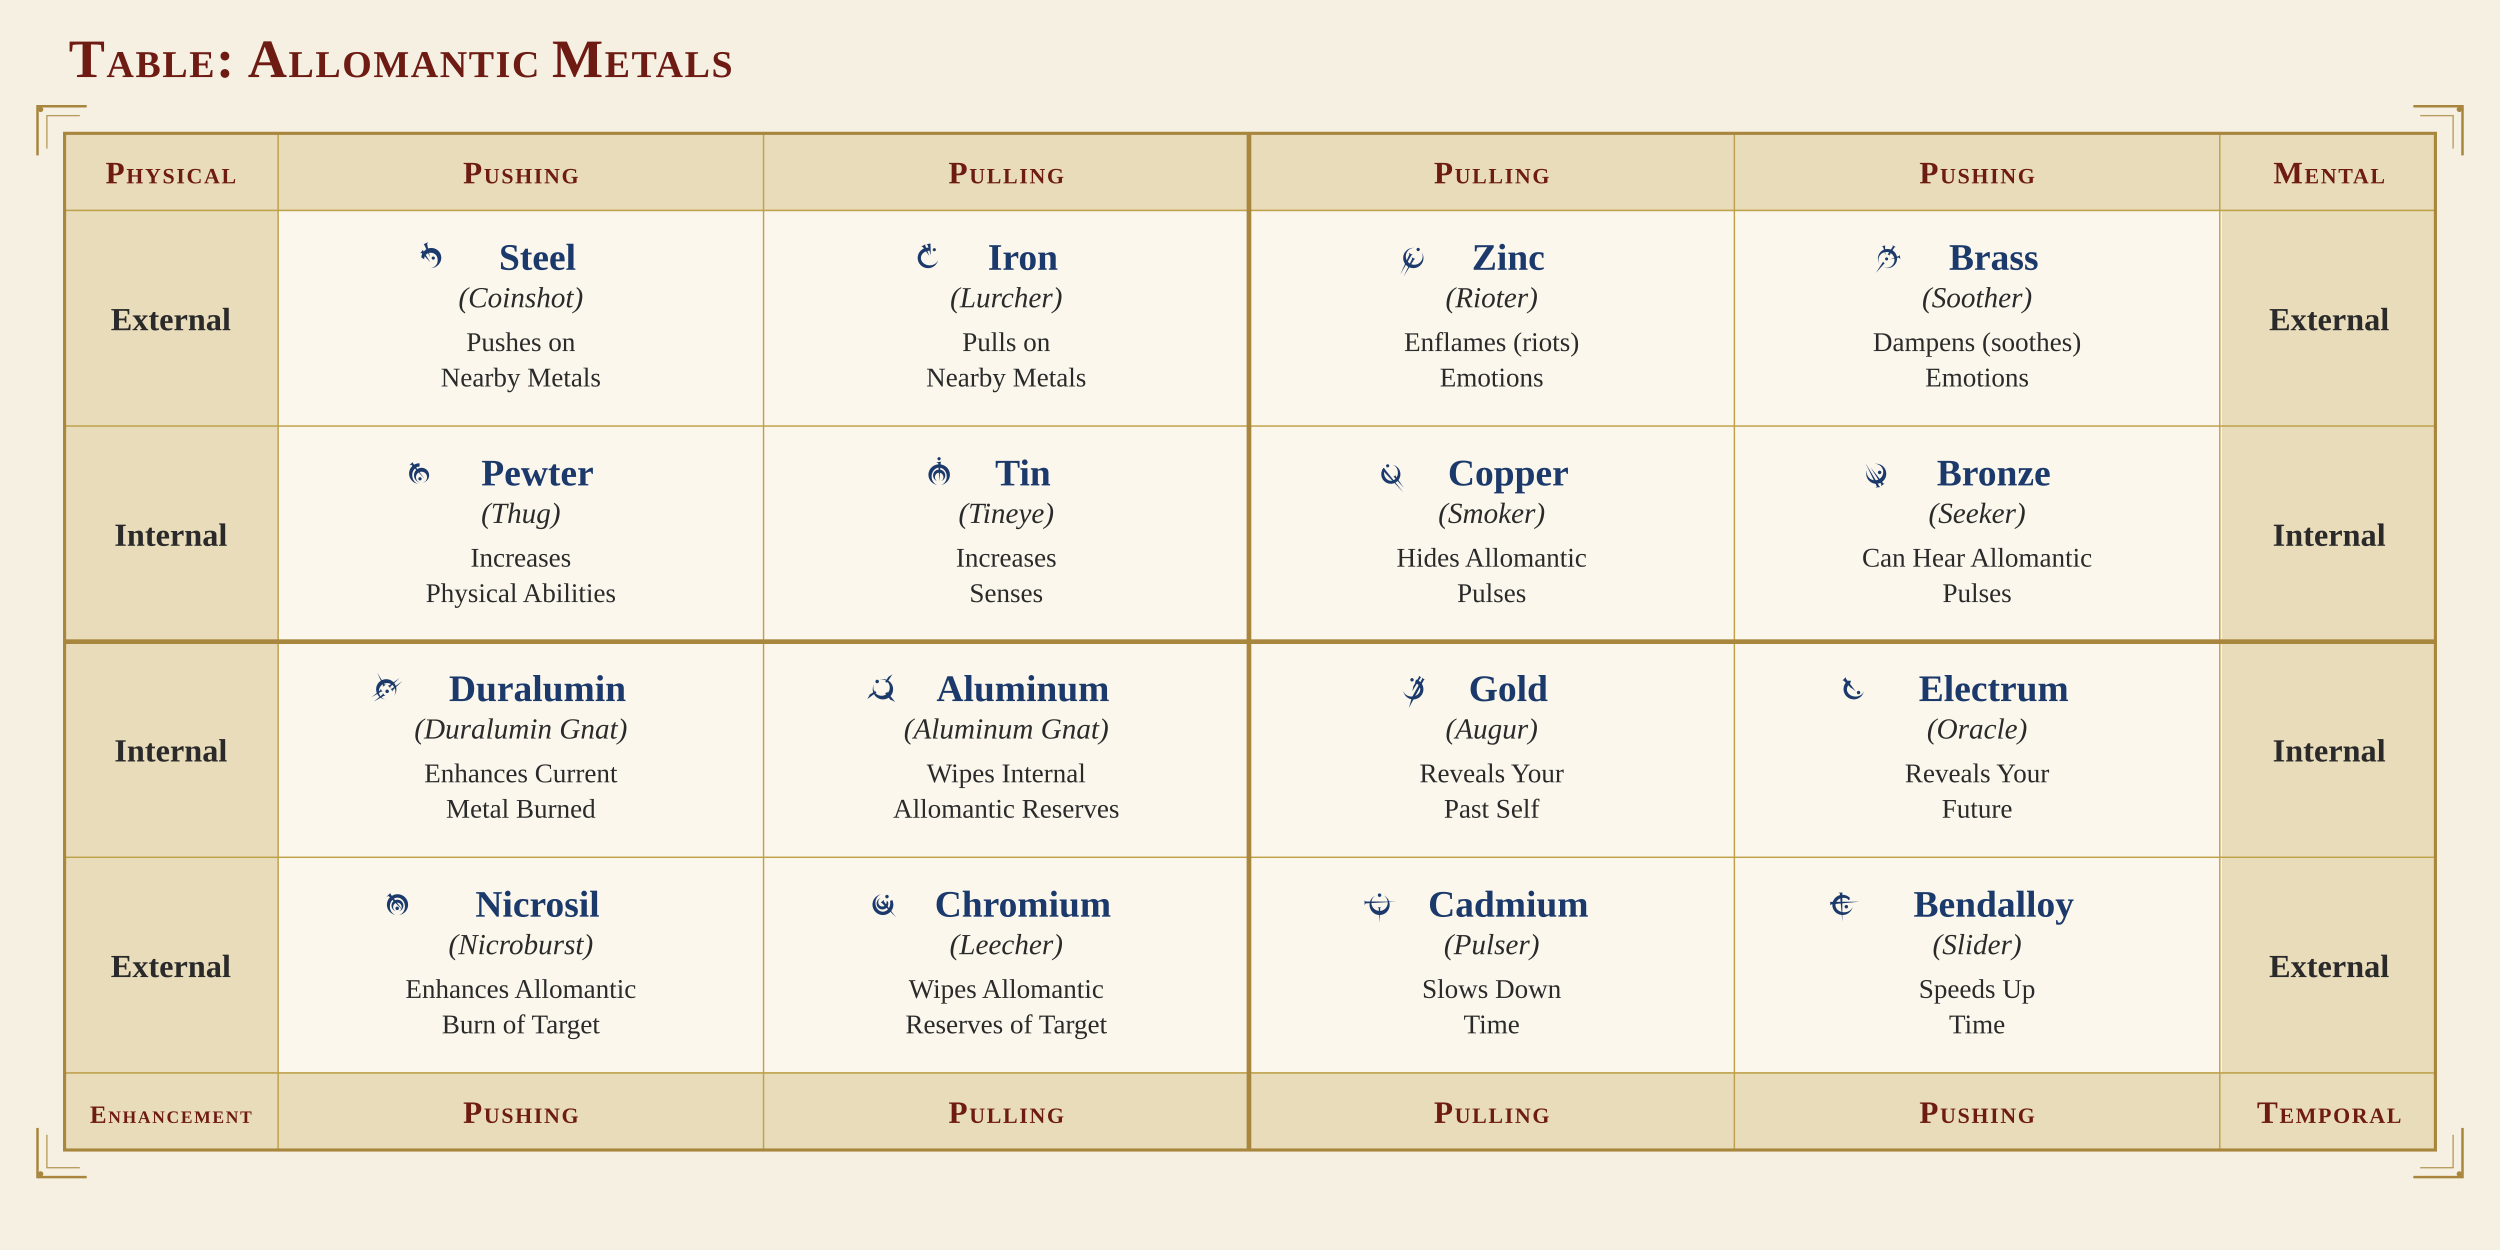
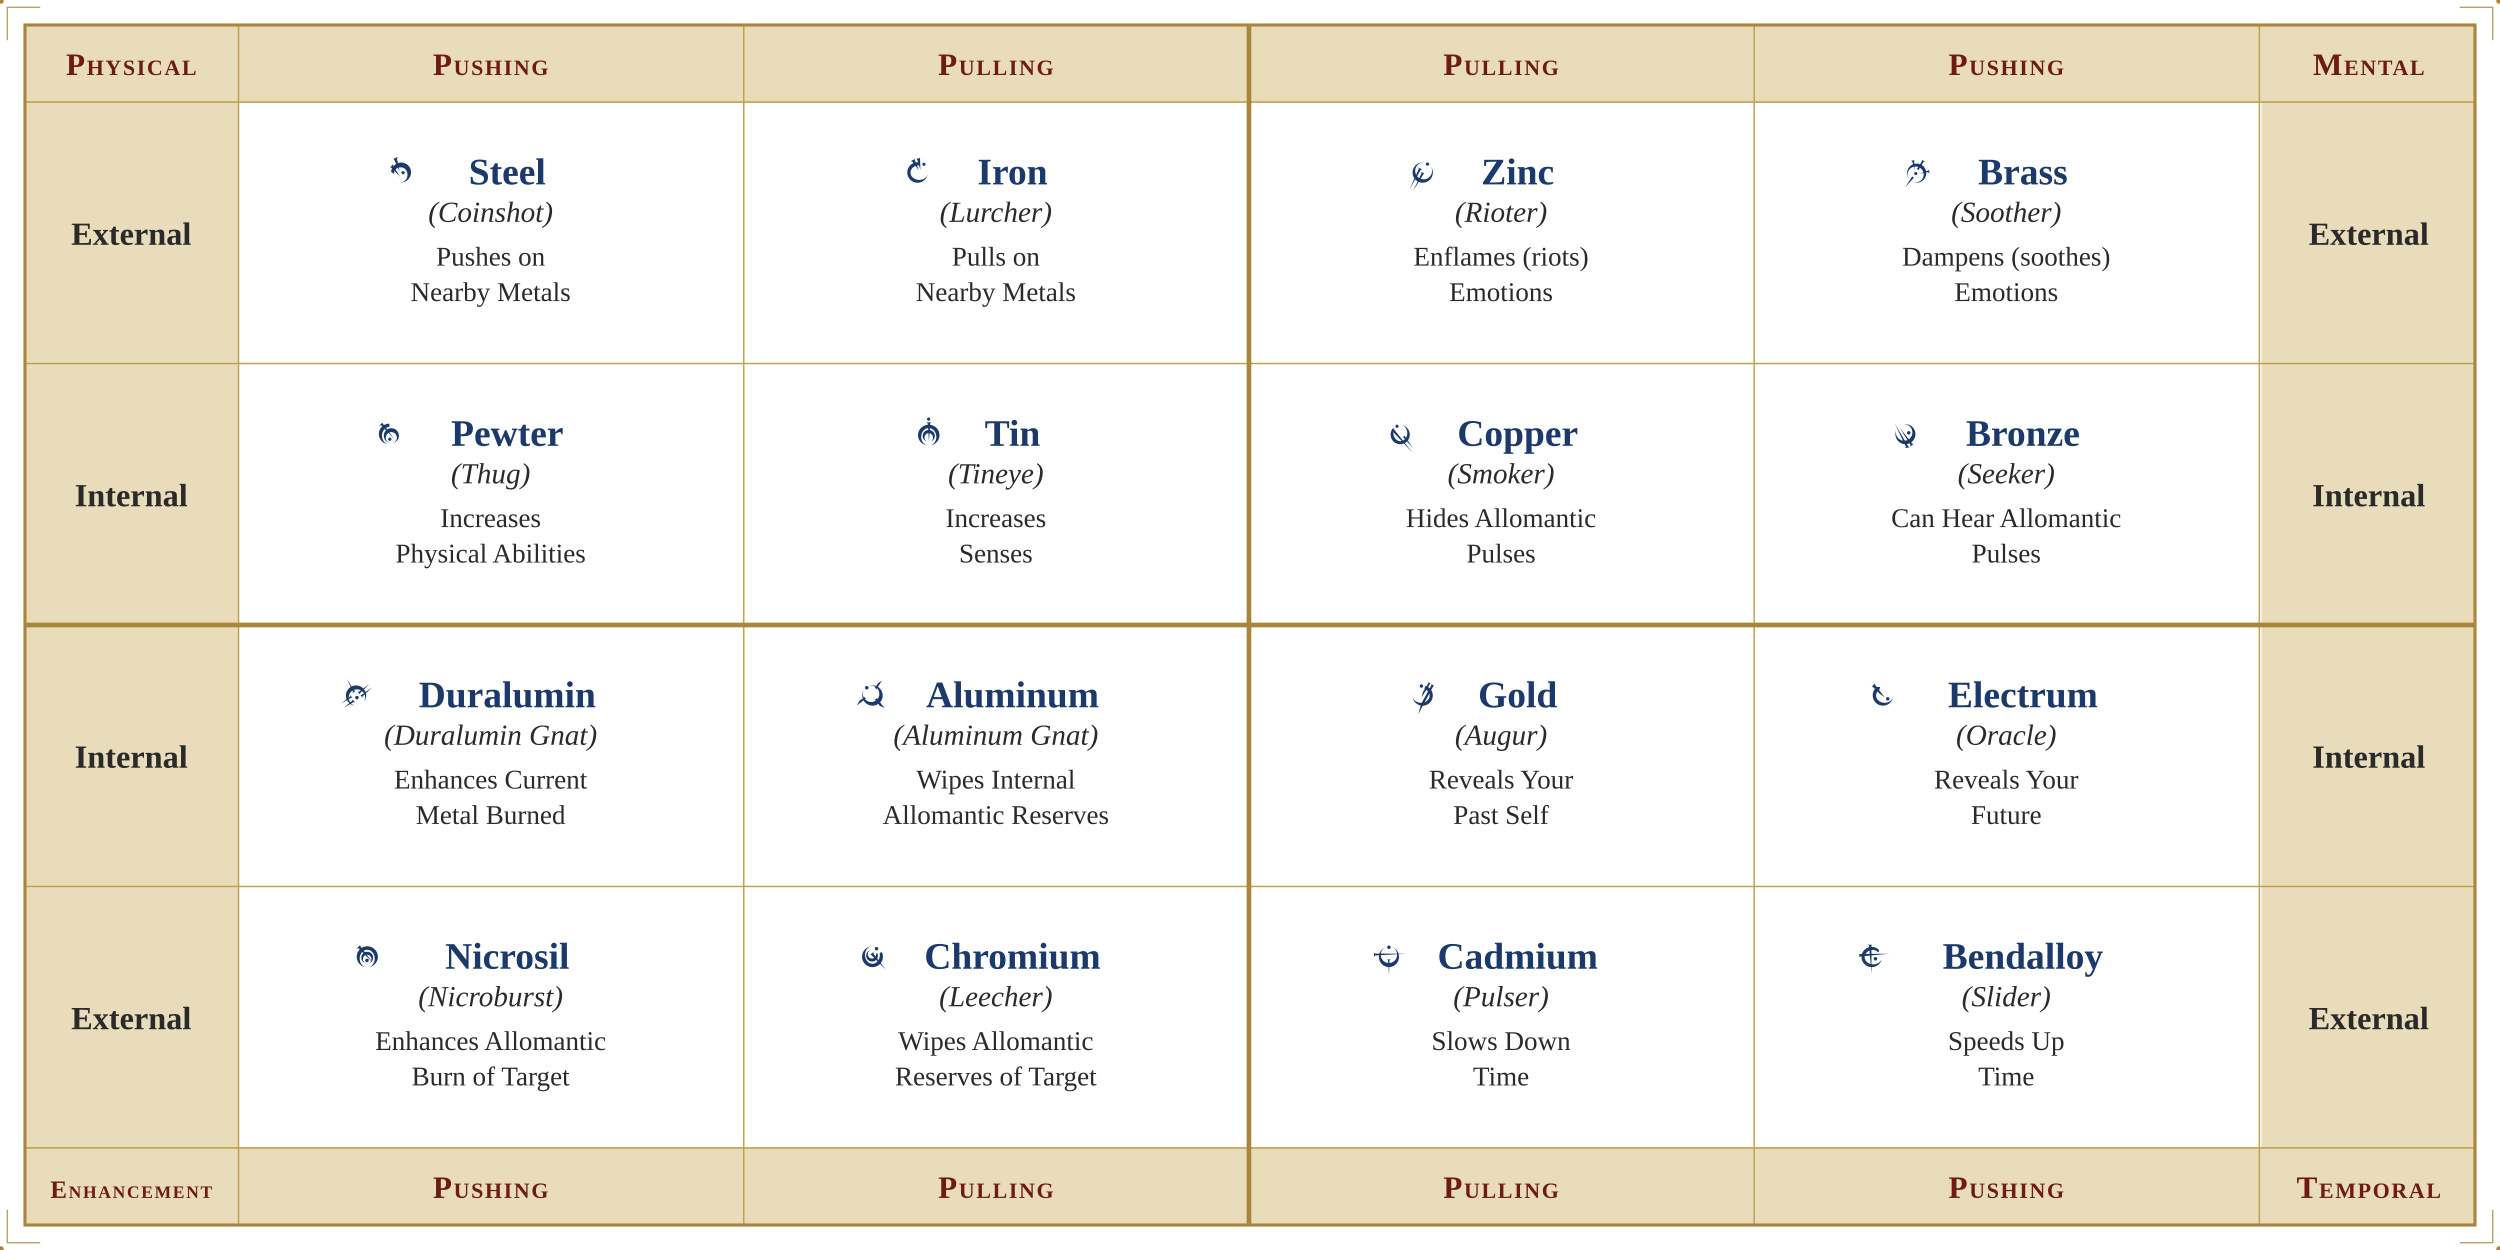
<svg xmlns="http://www.w3.org/2000/svg" width="2400" height="1200" viewBox="0 0 2400 1200" font-family="Georgia, 'Times New Roman', Garamond, serif">
-   <rect width="2400" height="1200" fill="#F6F0E2" />
-   <text x="66" y="74" font-size="52" fill="#6E1B14" font-weight="bold" font-variant="small-caps" letter-spacing="1.5">Table: Allomantic Metals</text>
-   <rect x="62" y="128" width="2276" height="976" fill="#FBF7ED" />
-   <rect x="62" y="128" width="205" height="976" fill="#E9DCBB" />
-   <rect x="2133" y="128" width="205" height="976" fill="#E9DCBB" />
-   <rect x="62" y="128" width="2276" height="74" fill="#E9DCBB" />
-   <line x1="62" y1="202" x2="2338" y2="202" stroke="#DCCBA0" stroke-width="1.4" />
-   <rect x="62" y="1030" width="2276" height="74" fill="#E9DCBB" />
-   <line x1="62" y1="1030" x2="2338" y2="1030" stroke="#DCCBA0" stroke-width="1.4" />
-   <text x="164" y="176" text-anchor="middle" font-size="30" fill="#6E1B14" font-weight="bold" font-variant="small-caps" letter-spacing="1.6">Physical</text>
-   <text x="500" y="176" text-anchor="middle" font-size="30" fill="#6E1B14" font-weight="bold" font-variant="small-caps" letter-spacing="1.6">Pushing</text>
-   <text x="966" y="176" text-anchor="middle" font-size="30" fill="#6E1B14" font-weight="bold" font-variant="small-caps" letter-spacing="1.6">Pulling</text>
-   <text x="1432" y="176" text-anchor="middle" font-size="30" fill="#6E1B14" font-weight="bold" font-variant="small-caps" letter-spacing="1.6">Pulling</text>
-   <text x="1898" y="176" text-anchor="middle" font-size="30" fill="#6E1B14" font-weight="bold" font-variant="small-caps" letter-spacing="1.6">Pushing</text>
-   <text x="2236" y="176" text-anchor="middle" font-size="30" fill="#6E1B14" font-weight="bold" font-variant="small-caps" letter-spacing="1.6">Mental</text>
-   <text x="164" y="1078" text-anchor="middle" font-size="24" fill="#6E1B14" font-weight="bold" font-variant="small-caps" letter-spacing="1.6">Enhancement</text>
-   <text x="500" y="1078" text-anchor="middle" font-size="30" fill="#6E1B14" font-weight="bold" font-variant="small-caps" letter-spacing="1.6">Pushing</text>
-   <text x="966" y="1078" text-anchor="middle" font-size="30" fill="#6E1B14" font-weight="bold" font-variant="small-caps" letter-spacing="1.6">Pulling</text>
-   <text x="1432" y="1078" text-anchor="middle" font-size="30" fill="#6E1B14" font-weight="bold" font-variant="small-caps" letter-spacing="1.6">Pulling</text>
-   <text x="1898" y="1078" text-anchor="middle" font-size="30" fill="#6E1B14" font-weight="bold" font-variant="small-caps" letter-spacing="1.6">Pushing</text>
-   <text x="2236" y="1078" text-anchor="middle" font-size="30" fill="#6E1B14" font-weight="bold" font-variant="small-caps" letter-spacing="1.6">Temporal</text>
-   <text x="164" y="317" text-anchor="middle" font-size="31" fill="#2A2A2A" font-weight="bold">External</text>
-   <text x="2236" y="317" text-anchor="middle" font-size="31" fill="#2A2A2A" font-weight="bold">External</text>
-   <text x="164" y="524" text-anchor="middle" font-size="31" fill="#2A2A2A" font-weight="bold">Internal</text>
-   <text x="2236" y="524" text-anchor="middle" font-size="31" fill="#2A2A2A" font-weight="bold">Internal</text>
-   <text x="164" y="731" text-anchor="middle" font-size="31" fill="#2A2A2A" font-weight="bold">Internal</text>
-   <text x="2236" y="731" text-anchor="middle" font-size="31" fill="#2A2A2A" font-weight="bold">Internal</text>
-   <text x="164" y="938" text-anchor="middle" font-size="31" fill="#2A2A2A" font-weight="bold">External</text>
-   <text x="2236" y="938" text-anchor="middle" font-size="31" fill="#2A2A2A" font-weight="bold">External</text>
-   <g transform="translate(394.0 228.0) scale(0.04)" fill="#1B3A6B">
+   <rect x="24" y="24" width="205" height="1152" fill="#E9DCBB" />
+   <rect x="2171" y="24" width="205" height="1152" fill="#E9DCBB" />
+   <rect x="24" y="24" width="2352" height="74" fill="#E9DCBB" />
+   <line x1="24" y1="98" x2="2376" y2="98" stroke="#DCCBA0" stroke-width="1.4" />
+   <rect x="24" y="1102" width="2352" height="74" fill="#E9DCBB" />
+   <line x1="24" y1="1102" x2="2376" y2="1102" stroke="#DCCBA0" stroke-width="1.4" />
+   <text x="126" y="72" text-anchor="middle" font-size="30" fill="#6E1B14" font-weight="bold" font-variant="small-caps" letter-spacing="1.6">Physical</text>
+   <text x="471" y="72" text-anchor="middle" font-size="30" fill="#6E1B14" font-weight="bold" font-variant="small-caps" letter-spacing="1.6">Pushing</text>
+   <text x="956" y="72" text-anchor="middle" font-size="30" fill="#6E1B14" font-weight="bold" font-variant="small-caps" letter-spacing="1.6">Pulling</text>
+   <text x="1441" y="72" text-anchor="middle" font-size="30" fill="#6E1B14" font-weight="bold" font-variant="small-caps" letter-spacing="1.6">Pulling</text>
+   <text x="1926" y="72" text-anchor="middle" font-size="30" fill="#6E1B14" font-weight="bold" font-variant="small-caps" letter-spacing="1.6">Pushing</text>
+   <text x="2274" y="72" text-anchor="middle" font-size="30" fill="#6E1B14" font-weight="bold" font-variant="small-caps" letter-spacing="1.6">Mental</text>
+   <text x="126" y="1150" text-anchor="middle" font-size="24" fill="#6E1B14" font-weight="bold" font-variant="small-caps" letter-spacing="1.6">Enhancement</text>
+   <text x="471" y="1150" text-anchor="middle" font-size="30" fill="#6E1B14" font-weight="bold" font-variant="small-caps" letter-spacing="1.6">Pushing</text>
+   <text x="956" y="1150" text-anchor="middle" font-size="30" fill="#6E1B14" font-weight="bold" font-variant="small-caps" letter-spacing="1.6">Pulling</text>
+   <text x="1441" y="1150" text-anchor="middle" font-size="30" fill="#6E1B14" font-weight="bold" font-variant="small-caps" letter-spacing="1.6">Pulling</text>
+   <text x="1926" y="1150" text-anchor="middle" font-size="30" fill="#6E1B14" font-weight="bold" font-variant="small-caps" letter-spacing="1.6">Pushing</text>
+   <text x="2274" y="1150" text-anchor="middle" font-size="30" fill="#6E1B14" font-weight="bold" font-variant="small-caps" letter-spacing="1.6">Temporal</text>
+   <text x="126" y="235" text-anchor="middle" font-size="31" fill="#2A2A2A" font-weight="bold">External</text>
+   <text x="2274" y="235" text-anchor="middle" font-size="31" fill="#2A2A2A" font-weight="bold">External</text>
+   <text x="126" y="486" text-anchor="middle" font-size="31" fill="#2A2A2A" font-weight="bold">Internal</text>
+   <text x="2274" y="486" text-anchor="middle" font-size="31" fill="#2A2A2A" font-weight="bold">Internal</text>
+   <text x="126" y="737" text-anchor="middle" font-size="31" fill="#2A2A2A" font-weight="bold">Internal</text>
+   <text x="2274" y="737" text-anchor="middle" font-size="31" fill="#2A2A2A" font-weight="bold">Internal</text>
+   <text x="126" y="988" text-anchor="middle" font-size="31" fill="#2A2A2A" font-weight="bold">External</text>
+   <text x="2274" y="988" text-anchor="middle" font-size="31" fill="#2A2A2A" font-weight="bold">External</text>
+   <g transform="translate(365.0 146.0) scale(0.04)" fill="#1B3A6B">
    <path d="M302.44,292.45l-72,89.76L255,371.95a13.7,13.7,0,0,1,15.23,3.2L477.87,593.83,313.94,328.47a75.13,75.13,0,0,1-10.43-28.7Z" />
    <path d="M588.1,493.79c0,21.21-17.69,38.41-39.54,38.42S509,515,509,493.83v0c0-21.21,17.71-38.4,39.57-38.4s39.57,17.19,39.57,38.4h0Z" />
    <path d="M491.63,251C372,255.25,272.3,355.75,258.88,474l72.32,50.88c-9.35-59,45-163.05,162.26-159,89.4,3,151.75,65.67,159.86,154.76,13.33,146.46-98.23,208.51-173.78,215C649.31,735.58,738.44,598.2,741,494,744.56,352.81,630,246,491.63,251Z" />
    <path d="M467.53,471.37,402.65,162.58c-1.8-8.38-.65-10.42,3.25-18.05l17-33.2-105.8,51.41,8.46,8.35A79.23,79.23,0,0,1,342,194.75Z" />
  </g>
-   <text x="516" y="259" text-anchor="middle" font-size="36" fill="#1B3A6B" font-weight="bold">Steel</text>
-   <text x="500" y="295" text-anchor="middle" font-size="28" fill="#2A2A2A" font-style="italic">(Coinshot)</text>
-   <text x="500" y="337" text-anchor="middle" font-size="26" fill="#2A2A2A">Pushes on</text>
-   <text x="500" y="371" text-anchor="middle" font-size="26" fill="#2A2A2A">Nearby Metals</text>
-   <g transform="translate(870.8 228.0) scale(0.04)" fill="#1B3A6B">
+   <text x="487" y="177" text-anchor="middle" font-size="36" fill="#1B3A6B" font-weight="bold">Steel</text>
+   <text x="471" y="213" text-anchor="middle" font-size="28" fill="#2A2A2A" font-style="italic">(Coinshot)</text>
+   <text x="471" y="255" text-anchor="middle" font-size="26" fill="#2A2A2A">Pushes on</text>
+   <text x="471" y="289" text-anchor="middle" font-size="26" fill="#2A2A2A">Nearby Metals</text>
+   <g transform="translate(860.8 146.0) scale(0.04)" fill="#1B3A6B">
    <path d="M560.76,141.91l-98.17,22.34,25,12.51a13.81,13.81,0,0,1,7,8.28l75.23,243.78Z" />
    <path d="M692.29,292.64a38.63,38.63,0,1,1-38.63-38.21A38.42,38.42,0,0,1,692.29,292.64Z" />
    <path d="M533.8,442.86l-97-245.9a26,26,0,0,1-1.73-11.51l1.59-20.72L334.84,220.14l33.54,1.5a6.46,6.46,0,0,1,4.92,2.63Z" />
    <path d="M536.22,668.13c-115.67-3.05-207.37-83.86-204.82-180.5,2.49-94.52,94.24-169.12,206.49-169.49V246a250.54,250.54,0,0,0-36.22-2.65C364.9,243.33,254,353.75,254,490S364.9,736.58,501.66,736.58c123,0,225-89.34,244.31-206.41C726,611.25,639,670.84,536.22,668.13Z" />
  </g>
-   <text x="982" y="259" text-anchor="middle" font-size="36" fill="#1B3A6B" font-weight="bold">Iron</text>
-   <text x="966" y="295" text-anchor="middle" font-size="28" fill="#2A2A2A" font-style="italic">(Lurcher)</text>
-   <text x="966" y="337" text-anchor="middle" font-size="26" fill="#2A2A2A">Pulls on</text>
-   <text x="966" y="371" text-anchor="middle" font-size="26" fill="#2A2A2A">Nearby Metals</text>
-   <g transform="translate(1336.8 228.0) scale(0.04)" fill="#1B3A6B">
+   <text x="972" y="177" text-anchor="middle" font-size="36" fill="#1B3A6B" font-weight="bold">Iron</text>
+   <text x="956" y="213" text-anchor="middle" font-size="28" fill="#2A2A2A" font-style="italic">(Lurcher)</text>
+   <text x="956" y="255" text-anchor="middle" font-size="26" fill="#2A2A2A">Pulls on</text>
+   <text x="956" y="289" text-anchor="middle" font-size="26" fill="#2A2A2A">Nearby Metals</text>
+   <g transform="translate(1345.8 146.0) scale(0.04)" fill="#1B3A6B">
    <path d="M692.45,341.84a201.85,201.85,0,0,1,32.36,109.86c0,112-90.83,202.87-202.88,202.87S319.06,563.75,319.06,451.71s90.83-202.88,202.87-202.88c.62,0,1.23,0,1.85,0-7.83-.76-15.76-1.17-23.79-1.17-134.72,0-243.94,109.21-243.94,243.94S365.28,735.58,500,735.58,743.94,626.37,743.94,491.64A242.81,242.81,0,0,0,692.45,341.84Z" />
    <circle cx="615.69" cy="287.83" r="40.12" />
    <path d="M266.56,936.21,513.69,536.15a61.78,61.78,0,0,1,18-18.75l10.11-9.07c-28.88-5.62-50.59-15.83-84.75-33.42L469,498.14a18.92,18.92,0,0,1,.21,16.83Z" />
    <path d="M184.81,889.33l261.9-451.54A40.59,40.59,0,0,1,456.93,426c9-6.95,20.8-13.78,28.26-16.69-21.37-.75-82.21-33.27-93-40.87l9.8,24.27a28.41,28.41,0,0,1-.64,22.06Z" />
  </g>
-   <text x="1448" y="259" text-anchor="middle" font-size="36" fill="#1B3A6B" font-weight="bold">Zinc</text>
-   <text x="1432" y="295" text-anchor="middle" font-size="28" fill="#2A2A2A" font-style="italic">(Rioter)</text>
-   <text x="1432" y="337" text-anchor="middle" font-size="26" fill="#2A2A2A">Enflames (riots)</text>
-   <text x="1432" y="371" text-anchor="middle" font-size="26" fill="#2A2A2A">Emotions</text>
-   <g transform="translate(1792.0 228.0) scale(0.04)" fill="#1B3A6B">
+   <text x="1457" y="177" text-anchor="middle" font-size="36" fill="#1B3A6B" font-weight="bold">Zinc</text>
+   <text x="1441" y="213" text-anchor="middle" font-size="28" fill="#2A2A2A" font-style="italic">(Rioter)</text>
+   <text x="1441" y="255" text-anchor="middle" font-size="26" fill="#2A2A2A">Enflames (riots)</text>
+   <text x="1441" y="289" text-anchor="middle" font-size="26" fill="#2A2A2A">Emotions</text>
+   <g transform="translate(1820.0 146.0) scale(0.04)" fill="#1B3A6B">
    <path d="M500,274.89c-127.22,0-230.34,103.13-230.34,230.34a229.29,229.29,0,0,0,47,139.39A188.08,188.08,0,0,1,283.16,537.3c0-105.16,86.17-190.41,192.47-190.41S668.09,432.14,668.09,537.3,581.92,727.71,475.63,727.71a193.41,193.41,0,0,1-81.33-17.83A229.26,229.26,0,0,0,500,735.58c127.22,0,230.34-103.13,230.34-230.34S627.22,274.89,500,274.89Z" />
    <circle cx="478.78" cy="514.33" r="37.5" />
    <path d="M663.53,239.72,544.63,430.8C533,416.85,516.88,412.61,505,410.27l121.09-191c1.47-3.16,1.31-4.31.48-7.34l-4-14.64,4.89-8.38c27.64,17.22,55.06,33.38,73.36,40.13l-26.26,4.44C667.48,234.69,667.48,234.69,663.53,239.72Z" />
    <path d="M367.79,208.15l20.93,18.18c4.58,4.7,11,13.65,12.62,20L450,429.21l-8.39-216.33A36.17,36.17,0,0,1,444,199l2.7-7.17Z" />
    <path d="M568.34,521.46l214.19-83a13.12,13.12,0,0,0,6.76-6.78l9.49-16.57c-1.69,15.66,1,58.19,9,102.38l-32.8-33a8,8,0,0,0-7.28-2.3Z" />
    <path d="M220.91,848.83,393,583.33c11.65,12.05,24.41,22.89,39.37,31.31Z" />
  </g>
-   <text x="1914" y="259" text-anchor="middle" font-size="36" fill="#1B3A6B" font-weight="bold">Brass</text>
-   <text x="1898" y="295" text-anchor="middle" font-size="28" fill="#2A2A2A" font-style="italic">(Soother)</text>
-   <text x="1898" y="337" text-anchor="middle" font-size="26" fill="#2A2A2A">Dampens (soothes)</text>
-   <text x="1898" y="371" text-anchor="middle" font-size="26" fill="#2A2A2A">Emotions</text>
-   <g transform="translate(383.2 435.0) scale(0.04)" fill="#1B3A6B">
+   <text x="1942" y="177" text-anchor="middle" font-size="36" fill="#1B3A6B" font-weight="bold">Brass</text>
+   <text x="1926" y="213" text-anchor="middle" font-size="28" fill="#2A2A2A" font-style="italic">(Soother)</text>
+   <text x="1926" y="255" text-anchor="middle" font-size="26" fill="#2A2A2A">Dampens (soothes)</text>
+   <text x="1926" y="289" text-anchor="middle" font-size="26" fill="#2A2A2A">Emotions</text>
+   <g transform="translate(354.2 397.0) scale(0.04)" fill="#1B3A6B">
    <path d="M472.7,736.27C383.81,730.44,313.2,640,313.2,529.33c0-114.46,81.5-207.25,174.63-207.25.63,0,1.25,0,1.88.06V242.7c-1.6,0-3.18-.12-4.78-.12-133.5,0-247.72,110.59-247.72,247,0,134.28,104.89,243.46,235.5,246.84Z" />
    <path d="M537.07,351.58c-100.45,0-181.87,80.59-181.87,180,0,92,69.79,167.87,159.84,178.64a133.07,133.07,0,1,1,38.74.57c92.61-8.35,165.17-85.38,165.17-179.21C718.95,432.17,637.52,351.58,537.07,351.58Z" />
    <circle cx="500" cy="616.28" r="39.8" />
    <path d="M609.64,614.62l-278.13-372a15,15,0,0,1-2.95-8.28l-1.86-20.19L241.2,293.54l37.68-11.46c10.3-2.15,12-4.22,19.18,3.43Z" />
  </g>
-   <text x="516" y="466" text-anchor="middle" font-size="36" fill="#1B3A6B" font-weight="bold">Pewter</text>
-   <text x="500" y="502" text-anchor="middle" font-size="28" fill="#2A2A2A" font-style="italic">(Thug)</text>
-   <text x="500" y="544" text-anchor="middle" font-size="26" fill="#2A2A2A">Increases</text>
-   <text x="500" y="578" text-anchor="middle" font-size="26" fill="#2A2A2A">Physical Abilities</text>
-   <g transform="translate(881.6 435.0) scale(0.04)" fill="#1B3A6B">
+   <text x="487" y="428" text-anchor="middle" font-size="36" fill="#1B3A6B" font-weight="bold">Pewter</text>
+   <text x="471" y="464" text-anchor="middle" font-size="28" fill="#2A2A2A" font-style="italic">(Thug)</text>
+   <text x="471" y="506" text-anchor="middle" font-size="26" fill="#2A2A2A">Increases</text>
+   <text x="471" y="540" text-anchor="middle" font-size="26" fill="#2A2A2A">Physical Abilities</text>
+   <g transform="translate(871.6 397.0) scale(0.04)" fill="#1B3A6B">
    <path d="M504.54,678.53l32-443.3a44.14,44.14,0,0,1,3.73-14.84l7.4-16.55c-30.68,9.42-73,10.74-118.74,9.75l35.51,18c7.42,3.7,12.31,3.7,12.84,12Z" />
    <path d="M536.74,134.56a39.39,39.39,0,1,1-39.39-39.39A39.39,39.39,0,0,1,536.74,134.56Z" />
    <path d="M500,268.33c-142.7,0-258.37,112-258.37,250.13,0,125.16,95,228.85,218.95,247.23-81.08-21.08-141.7-105.1-141.7-205.6,0-116.39,81.26-210.75,181.5-210.75s181.5,94.36,181.5,210.75c0,99.94-59.93,183.58-140.33,205.24C664.48,746.08,758.38,642.9,758.38,518.46,758.38,380.32,642.7,268.33,500,268.33Z" />
    <path d="M500,393.58c-81,0-146.62,64.14-146.62,143.25,0,63.35,42.11,117.06,100.46,136C420.94,655,398.38,619,398.38,577.33c0-59.23,45.5-107.25,101.62-107.25s101.63,48,101.63,107.25c0,41.67-22.56,77.71-55.46,95.46,58.35-18.9,100.46-72.61,100.46-136C646.63,457.72,581,393.58,500,393.58Z" />
  </g>
-   <text x="982" y="466" text-anchor="middle" font-size="36" fill="#1B3A6B" font-weight="bold">Tin</text>
-   <text x="966" y="502" text-anchor="middle" font-size="28" fill="#2A2A2A" font-style="italic">(Tineye)</text>
-   <text x="966" y="544" text-anchor="middle" font-size="26" fill="#2A2A2A">Increases</text>
-   <text x="966" y="578" text-anchor="middle" font-size="26" fill="#2A2A2A">Senses</text>
-   <g transform="translate(1315.2 435.0) scale(0.04)" fill="#1B3A6B">
+   <text x="972" y="428" text-anchor="middle" font-size="36" fill="#1B3A6B" font-weight="bold">Tin</text>
+   <text x="956" y="464" text-anchor="middle" font-size="28" fill="#2A2A2A" font-style="italic">(Tineye)</text>
+   <text x="956" y="506" text-anchor="middle" font-size="26" fill="#2A2A2A">Increases</text>
+   <text x="956" y="540" text-anchor="middle" font-size="26" fill="#2A2A2A">Senses</text>
+   <g transform="translate(1324.2 397.0) scale(0.04)" fill="#1B3A6B">
    <path d="M537,279.37c75.81,18.27,132.8,96.48,132.8,190.21,0,107.28-74.66,194.25-166.75,194.25s-166.75-87-166.75-194.25a220,220,0,0,1,17.1-85.7l-28.62-26.49a229.13,229.13,0,0,0-54.9,149.08c0,127.08,103,230.11,230.11,230.11s230.11-103,230.11-230.11C730.11,392,646.49,297.08,537,279.37Z" />
    <polygon points="797.56 939.08 328.56 352.08 293.55 404.83 797.56 939.08" />
    <path d="M809.56,831.83l-195-283.7a9.05,9.05,0,0,1-.72-9l7.33-15.46-66.37,52.48,13.94-3.56a10,10,0,0,1,9.92,3Z" />
    <circle cx="423.81" cy="304.83" r="38.75" />
  </g>
-   <text x="1448" y="466" text-anchor="middle" font-size="36" fill="#1B3A6B" font-weight="bold">Copper</text>
-   <text x="1432" y="502" text-anchor="middle" font-size="28" fill="#2A2A2A" font-style="italic">(Smoker)</text>
-   <text x="1432" y="544" text-anchor="middle" font-size="26" fill="#2A2A2A">Hides Allomantic</text>
-   <text x="1432" y="578" text-anchor="middle" font-size="26" fill="#2A2A2A">Pulses</text>
-   <g transform="translate(1781.2 435.0) scale(0.04)" fill="#1B3A6B">
+   <text x="1457" y="428" text-anchor="middle" font-size="36" fill="#1B3A6B" font-weight="bold">Copper</text>
+   <text x="1441" y="464" text-anchor="middle" font-size="28" fill="#2A2A2A" font-style="italic">(Smoker)</text>
+   <text x="1441" y="506" text-anchor="middle" font-size="26" fill="#2A2A2A">Hides Allomantic</text>
+   <text x="1441" y="540" text-anchor="middle" font-size="26" fill="#2A2A2A">Pulses</text>
+   <g transform="translate(1809.2 397.0) scale(0.04)" fill="#1B3A6B">
    <path d="M500,254.33a242.64,242.64,0,0,0-36.7,2.78c2-.06,4.08-.16,6.14-.16,109.25,0,197.81,88.56,197.81,197.81S578.69,652.58,469.44,652.58,271.63,564,271.63,454.77a197.74,197.74,0,0,1,8.72-58.21,239.78,239.78,0,0,0-21.09,98.52C259.25,628,367,735.83,500,735.83S740.75,628,740.75,495.08,633,254.33,500,254.33Z" />
    <circle cx="581" cy="462.83" r="42" />
    <path d="M480.41,828.53a669,669,0,0,1,118.84-11.2L581,802.83a69.45,69.45,0,0,1-13.11-16.69L242.25,239.33,512.52,798.48a6.71,6.71,0,0,1-2.4,8.56Z" />
    <path d="M697.75,728.33l-74.56,59.9a3.68,3.68,0,0,1-5.88-1.93l-1.79-6.87A12.79,12.79,0,0,1,618.08,768l7.67-9.16-262.5-416L667.14,724.66a12.76,12.76,0,0,0,10.7,4.79Z" />
  </g>
-   <text x="1914" y="466" text-anchor="middle" font-size="36" fill="#1B3A6B" font-weight="bold">Bronze</text>
-   <text x="1898" y="502" text-anchor="middle" font-size="28" fill="#2A2A2A" font-style="italic">(Seeker)</text>
-   <text x="1898" y="544" text-anchor="middle" font-size="26" fill="#2A2A2A">Can Hear Allomantic</text>
-   <text x="1898" y="578" text-anchor="middle" font-size="26" fill="#2A2A2A">Pulses</text>
-   <g transform="translate(350.8 642.0) scale(0.04)" fill="#1B3A6B">
+   <text x="1942" y="428" text-anchor="middle" font-size="36" fill="#1B3A6B" font-weight="bold">Bronze</text>
+   <text x="1926" y="464" text-anchor="middle" font-size="28" fill="#2A2A2A" font-style="italic">(Seeker)</text>
+   <text x="1926" y="506" text-anchor="middle" font-size="26" fill="#2A2A2A">Can Hear Allomantic</text>
+   <text x="1926" y="540" text-anchor="middle" font-size="26" fill="#2A2A2A">Pulses</text>
+   <g transform="translate(321.8 648.0) scale(0.04)" fill="#1B3A6B">
    <circle cx="521.25" cy="541.83" r="42.75" />
    <path d="M416.25,431.33l77.5-51c-11.42-.85-21-3-35.5-3.5l-178-285.5,144.5,306C421.53,405,417.85,413.36,416.25,431.33Z" />
    <path d="M538.75,401.33l57.5,63.5c3.14-11.06,2.22-21.45,1-31.5l224.5-213.5-254.5,181.5C558.28,400.73,548,400.24,538.75,401.33Z" />
    <path d="M603.25,475.33l50.5,72.5c1.76-8.41.83-19.36,0-31.5l234-220-260,185C619.61,479.08,611.41,476.72,603.25,475.33Z" />
    <path d="M420.25,588.83c-5.89,9.67-5.72,17-3.5,23.5l-214.5,175.5L433.47,656.11a40.36,40.36,0,0,1,27.26-4.63l15.53,2.85Z" />
    <path d="M137.25,689.83l225-179c-2.18-9.17-1.89-18.21,3-27l46,71L395,549.23a26,26,0,0,0-21.59,2.14Z" />
    <path d="M322.25,542.33c0-109.63,88.87-198.5,198.5-198.5s198.5,88.87,198.5,198.5A197.52,197.52,0,0,1,689.52,646.8a242.68,242.68,0,0,0,54.23-153.22C743.75,359,634.62,249.83,500,249.83S256.25,359,256.25,493.58c0,127.49,97.89,232,222.59,242.78C389.35,717.12,322.25,637.58,322.25,542.33Z" />
  </g>
-   <text x="516" y="673" text-anchor="middle" font-size="36" fill="#1B3A6B" font-weight="bold">Duralumin</text>
-   <text x="500" y="709" text-anchor="middle" font-size="28" fill="#2A2A2A" font-style="italic">(Duralumin Gnat)</text>
-   <text x="500" y="751" text-anchor="middle" font-size="26" fill="#2A2A2A">Enhances Current</text>
-   <text x="500" y="785" text-anchor="middle" font-size="26" fill="#2A2A2A">Metal Burned</text>
-   <g transform="translate(827.6 642.0) scale(0.04)" fill="#1B3A6B">
+   <text x="487" y="679" text-anchor="middle" font-size="36" fill="#1B3A6B" font-weight="bold">Duralumin</text>
+   <text x="471" y="715" text-anchor="middle" font-size="28" fill="#2A2A2A" font-style="italic">(Duralumin Gnat)</text>
+   <text x="471" y="757" text-anchor="middle" font-size="26" fill="#2A2A2A">Enhances Current</text>
+   <text x="471" y="791" text-anchor="middle" font-size="26" fill="#2A2A2A">Metal Burned</text>
+   <g transform="translate(817.6 648.0) scale(0.04)" fill="#1B3A6B">
    <path d="M500,246.83a244.43,244.43,0,0,0-78.4,12.9,197.63,197.63,0,0,1,45.77-5.4c108.94,0,197.25,88.31,197.25,197.25S576.31,648.83,467.38,648.83,270.13,560.52,270.13,451.58A196.43,196.43,0,0,1,288.72,368a243.66,243.66,0,0,0-33.6,123.75c0,135.24,109.63,244.87,244.87,244.87S744.88,626.95,744.88,491.71,635.24,246.83,500,246.83Z" />
    <circle cx="362.38" cy="305.33" r="42.75" />
    <path d="M796.63,800.33C763.71,777.5,721,758.79,675.88,741.08L574.46,606.81a13.93,13.93,0,0,0-13.4-5.34l-18.68,3.11,75-57.75-4.71,11.37a18.85,18.85,0,0,0,2.79,19.09Z" />
    <path d="M122.82,730.51c20.9-27.22,42.36-72.36,60.13-110.64l114-73.26a13.44,13.44,0,0,0,5.7-11.56l-.63-19.9s8,13.32,15.56,24.75c12.91,19.54,35.06,48.44,35.06,48.44l-16.37-8.62c-4.8-2.92-7.79-1.49-12.52,2Z" />
    <path d="M730.63,129.83l-125,191.11a10.62,10.62,0,0,0-.68,10.42L612.5,347l-69.37-46.88,14,1.32a9.81,9.81,0,0,0,9.12-4.38L635,192.46C672.54,170.68,714,148.27,730.63,129.83Z" />
  </g>
-   <text x="982" y="673" text-anchor="middle" font-size="36" fill="#1B3A6B" font-weight="bold">Aluminum</text>
-   <text x="966" y="709" text-anchor="middle" font-size="28" fill="#2A2A2A" font-style="italic">(Aluminum Gnat)</text>
-   <text x="966" y="751" text-anchor="middle" font-size="26" fill="#2A2A2A">Wipes Internal</text>
-   <text x="966" y="785" text-anchor="middle" font-size="26" fill="#2A2A2A">Allomantic Reserves</text>
-   <g transform="translate(1336.8 642.0) scale(0.04)" fill="#1B3A6B">
+   <text x="972" y="679" text-anchor="middle" font-size="36" fill="#1B3A6B" font-weight="bold">Aluminum</text>
+   <text x="956" y="715" text-anchor="middle" font-size="28" fill="#2A2A2A" font-style="italic">(Aluminum Gnat)</text>
+   <text x="956" y="757" text-anchor="middle" font-size="26" fill="#2A2A2A">Wipes Internal</text>
+   <text x="956" y="791" text-anchor="middle" font-size="26" fill="#2A2A2A">Allomantic Reserves</text>
+   <g transform="translate(1345.8 648.0) scale(0.04)" fill="#1B3A6B">
    <path d="M564.81,259.05l-24,77.19C614.41,362.49,666,423.72,666,495.08c0,95.27-92,172.5-205.5,172.5-102.71,0-187.81-63.26-203.06-145.89,14,121.07,116.85,215.08,241.68,215.08,134.41,0,243.38-109,243.38-243.37C742.53,381.74,667.31,287.72,564.81,259.05Z" />
    <path d="M471.78,541.21c12.57-45,23.34-87.5,28.22-121.88L633.94,196.91a16.31,16.31,0,0,0,1.77-12.66l-4.56-16.92,61.13,42.38-11.08,1.48a12.35,12.35,0,0,0-8.87,5.75Z" />
    <path d="M704.61,215.71l75,47.62-16.21-.81a9.61,9.61,0,0,0-8.95,5.06l-363,677.12c14.72-40.8,56.2-191.62,70.5-250.38L709.47,245a16.07,16.07,0,0,0,1-13.27Z" />
    <circle cx="468.53" cy="265.08" r="41" />
  </g>
-   <text x="1448" y="673" text-anchor="middle" font-size="36" fill="#1B3A6B" font-weight="bold">Gold</text>
-   <text x="1432" y="709" text-anchor="middle" font-size="28" fill="#2A2A2A" font-style="italic">(Augur)</text>
-   <text x="1432" y="751" text-anchor="middle" font-size="26" fill="#2A2A2A">Reveals Your</text>
-   <text x="1432" y="785" text-anchor="middle" font-size="26" fill="#2A2A2A">Past Self</text>
-   <g transform="translate(1759.6 642.0) scale(0.04)" fill="#1B3A6B">
+   <text x="1457" y="679" text-anchor="middle" font-size="36" fill="#1B3A6B" font-weight="bold">Gold</text>
+   <text x="1441" y="715" text-anchor="middle" font-size="28" fill="#2A2A2A" font-style="italic">(Augur)</text>
+   <text x="1441" y="757" text-anchor="middle" font-size="26" fill="#2A2A2A">Reveals Your</text>
+   <text x="1441" y="791" text-anchor="middle" font-size="26" fill="#2A2A2A">Past Self</text>
+   <g transform="translate(1787.6 648.0) scale(0.04)" fill="#1B3A6B">
    <path d="M542.67,667.58c-114.6,0-207.5-78.24-207.5-174.75,0-55.05,30.26-104.13,77.5-136.16L434,287.58H356.64a247.11,247.11,0,0,0-102.47,200.5c0,136.69,110.81,247.5,247.5,247.5,122.92,0,224.86-89.63,244.16-207.09C726.28,607.9,642.75,667.58,542.67,667.58Z" />
    <circle cx="615.17" cy="571.58" r="42" />
    <path d="M547.67,543.58l-1.87-2.38L311.67,236.58c3.36-9.7,3.3-21.58,0-35.5l-83,79,20,.78a14,14,0,0,1,9.41,4.13L421.67,449.58C470.22,483,517.16,515.86,547.67,543.58Z" />
  </g>
-   <text x="1914" y="673" text-anchor="middle" font-size="36" fill="#1B3A6B" font-weight="bold">Electrum</text>
-   <text x="1898" y="709" text-anchor="middle" font-size="28" fill="#2A2A2A" font-style="italic">(Oracle)</text>
-   <text x="1898" y="751" text-anchor="middle" font-size="26" fill="#2A2A2A">Reveals Your</text>
-   <text x="1898" y="785" text-anchor="middle" font-size="26" fill="#2A2A2A">Future</text>
-   <g transform="translate(361.6 849.0) scale(0.04)" fill="#1B3A6B">
+   <text x="1942" y="679" text-anchor="middle" font-size="36" fill="#1B3A6B" font-weight="bold">Electrum</text>
+   <text x="1926" y="715" text-anchor="middle" font-size="28" fill="#2A2A2A" font-style="italic">(Oracle)</text>
+   <text x="1926" y="757" text-anchor="middle" font-size="26" fill="#2A2A2A">Reveals Your</text>
+   <text x="1926" y="791" text-anchor="middle" font-size="26" fill="#2A2A2A">Future</text>
+   <g transform="translate(332.6 899.0) scale(0.04)" fill="#1B3A6B">
    <path d="M500,235.58c-140.63,0-254.62,112.82-254.62,252,0,125.8,93.15,230.05,214.91,248.93C378.44,716.35,317,631.55,317,530c0-116.6,80.92-211.13,180.75-211.13S678.5,413.35,678.5,530c0,104.32-64.79,190.91-149.93,208C655.74,723.9,754.63,617.19,754.63,487.58,754.63,348.4,640.63,235.58,500,235.58Z" />
    <path d="M498.5,367.58C419.8,367.58,356,430.88,356,509c0,64.71,43.85,119.23,103.66,136C421.8,629.23,395,590.6,395,545.33c0-59.23,45.83-107.25,102.38-107.25s102.38,48,102.38,107.25c0,47-28.92,86.86-69.1,101.34C593.86,632.2,641,576.06,641,509,641,430.88,577.2,367.58,498.5,367.58Z" />
    <circle cx="492.5" cy="575.33" r="42.75" />
    <path d="M626.75,624.83,329,227.33c2.45-6.68,3.1-15,3-24l-96.75,96,46.6-18.78a5.91,5.91,0,0,1,6.41,1.33Z" />
  </g>
-   <text x="516" y="880" text-anchor="middle" font-size="36" fill="#1B3A6B" font-weight="bold">Nicrosil</text>
-   <text x="500" y="916" text-anchor="middle" font-size="28" fill="#2A2A2A" font-style="italic">(Nicroburst)</text>
-   <text x="500" y="958" text-anchor="middle" font-size="26" fill="#2A2A2A">Enhances Allomantic</text>
-   <text x="500" y="992" text-anchor="middle" font-size="26" fill="#2A2A2A">Burn of Target</text>
-   <g transform="translate(827.6 849.0) scale(0.04)" fill="#1B3A6B">
+   <text x="487" y="930" text-anchor="middle" font-size="36" fill="#1B3A6B" font-weight="bold">Nicrosil</text>
+   <text x="471" y="966" text-anchor="middle" font-size="28" fill="#2A2A2A" font-style="italic">(Nicroburst)</text>
+   <text x="471" y="1008" text-anchor="middle" font-size="26" fill="#2A2A2A">Enhances Allomantic</text>
+   <text x="471" y="1042" text-anchor="middle" font-size="26" fill="#2A2A2A">Burn of Target</text>
+   <g transform="translate(817.6 899.0) scale(0.04)" fill="#1B3A6B">
    <path d="M671.33,393.27a248.8,248.8,0,0,1,5.42,51.81c0,116.81-80,211.5-178.75,211.5s-178.75-94.69-178.75-211.5c0-102.74,61.92-188.33,144-207.47v-.32C342.05,255.07,249,359.44,249,485.58c0,138.62,112.38,251,251,251s251-112.38,251-251a249.82,249.82,0,0,0-27.37-113.94C710.36,384.4,692.9,392.23,671.33,393.27Z" />
    <circle cx="597.59" cy="292.96" r="42.38" />
    <path d="M586.25,404.71A112.83,112.83,0,0,1,588.12,425c0,58.82-45.08,106.5-100.69,106.5S386.75,483.77,386.75,425c0-49,31.35-90.19,74-102.59a141.56,141.56,0,1,0,157.87,82.34C609.4,407.76,599.62,409.68,586.25,404.71Z" />
    <path d="M816.87,794.33,523.25,411.08c3.19-16.71.63-28.37-.75-37.12l-77.25,63,15,2.76a24.1,24.1,0,0,1,12.8,6.76Z" />
  </g>
-   <text x="982" y="880" text-anchor="middle" font-size="36" fill="#1B3A6B" font-weight="bold">Chromium</text>
-   <text x="966" y="916" text-anchor="middle" font-size="28" fill="#2A2A2A" font-style="italic">(Leecher)</text>
-   <text x="966" y="958" text-anchor="middle" font-size="26" fill="#2A2A2A">Wipes Allomantic</text>
-   <text x="966" y="992" text-anchor="middle" font-size="26" fill="#2A2A2A">Reserves of Target</text>
-   <g transform="translate(1304.4 849.0) scale(0.04)" fill="#1B3A6B">
+   <text x="972" y="930" text-anchor="middle" font-size="36" fill="#1B3A6B" font-weight="bold">Chromium</text>
+   <text x="956" y="966" text-anchor="middle" font-size="28" fill="#2A2A2A" font-style="italic">(Leecher)</text>
+   <text x="956" y="1008" text-anchor="middle" font-size="26" fill="#2A2A2A">Wipes Allomantic</text>
+   <text x="956" y="1042" text-anchor="middle" font-size="26" fill="#2A2A2A">Reserves of Target</text>
+   <g transform="translate(1313.4 899.0) scale(0.04)" fill="#1B3A6B">
    <path d="M601.63,267.1a200.64,200.64,0,0,1,94.12,170.73c0,110.46-88,200-196.5,200s-196.5-89.54-196.5-200A200.67,200.67,0,0,1,392.42,270c-79.51,40.24-134.17,123.65-134.17,220.07,0,135.72,108.24,245.75,241.75,245.75s241.75-110,241.75-245.75C741.75,391.27,684.35,306.13,601.63,267.1Z" />
    <circle cx="499.25" cy="258.83" r="42.75" />
    <path d="M137.25,386.83c3.83,32.56,3.83,68.69,1.5,107a146.67,146.67,0,0,0,27.5-37.5l747.5-41.5-750.5-4C158.93,402.65,148.71,394.71,137.25,386.83Z" />
    <path d="M452.25,549.33l25.5,16,23,352,14.5-354.5,27.31-13.75A696.52,696.52,0,0,1,452.25,549.33Z" />
  </g>
-   <text x="1448" y="880" text-anchor="middle" font-size="36" fill="#1B3A6B" font-weight="bold">Cadmium</text>
-   <text x="1432" y="916" text-anchor="middle" font-size="28" fill="#2A2A2A" font-style="italic">(Pulser)</text>
-   <text x="1432" y="958" text-anchor="middle" font-size="26" fill="#2A2A2A">Slows Down</text>
-   <text x="1432" y="992" text-anchor="middle" font-size="26" fill="#2A2A2A">Time</text>
-   <g transform="translate(1748.8 849.0) scale(0.04)" fill="#1B3A6B">
+   <text x="1457" y="930" text-anchor="middle" font-size="36" fill="#1B3A6B" font-weight="bold">Cadmium</text>
+   <text x="1441" y="966" text-anchor="middle" font-size="28" fill="#2A2A2A" font-style="italic">(Pulser)</text>
+   <text x="1441" y="1008" text-anchor="middle" font-size="26" fill="#2A2A2A">Slows Down</text>
+   <text x="1441" y="1042" text-anchor="middle" font-size="26" fill="#2A2A2A">Time</text>
+   <g transform="translate(1776.8 899.0) scale(0.04)" fill="#1B3A6B">
    <circle cx="591.92" cy="535.58" r="42.75" />
    <path d="M577.19,329.67c14,4.41,28.76,9.57,41.32,16.53a24.94,24.94,0,0,1,10.68,11.63l10.08,22.54a54.84,54.84,0,0,1,27.9-12.3l11.09-43.88a246.39,246.39,0,0,0-176.9-74.37c-135.76,0-245.81,108.79-245.81,243s110.05,243,245.81,243c123.35,0,225.46-89.82,243.1-206.91-17.88,80.13-104,140.91-206.16,140.91-114.94,0-206.81-76.9-206.81-171.75,0-88.87,82.69-174.94,186.94-174.94,20.13,0,39.42.56,57.32,6Z" />
    <path d="M207.53,506.43l-3.74-87.1,703.5-4.12L242.62,477.48c-5,.47-13.92,4.75-17.4,8.34Z" />
    <path d="M505.29,195.83c-29.54,3.71-62.51,3.29-97.87,0l22.55,15a13.74,13.74,0,0,1,6.06,10.2l60.64,676.76L494.44,219.3a23.1,23.1,0,0,1,3.81-12.79Z" />
  </g>
-   <text x="1914" y="880" text-anchor="middle" font-size="36" fill="#1B3A6B" font-weight="bold">Bendalloy</text>
-   <text x="1898" y="916" text-anchor="middle" font-size="28" fill="#2A2A2A" font-style="italic">(Slider)</text>
-   <text x="1898" y="958" text-anchor="middle" font-size="26" fill="#2A2A2A">Speeds Up</text>
-   <text x="1898" y="992" text-anchor="middle" font-size="26" fill="#2A2A2A">Time</text>
-   <line x1="267" y1="128" x2="267" y2="1104" stroke="#BFA14A" stroke-width="1.4" />
-   <line x1="733" y1="128" x2="733" y2="1104" stroke="#BFA14A" stroke-width="1.4" />
-   <line x1="1199" y1="128" x2="1199" y2="1104" stroke="#BFA14A" stroke-width="1.4" />
-   <line x1="1665" y1="128" x2="1665" y2="1104" stroke="#BFA14A" stroke-width="1.4" />
-   <line x1="2131" y1="128" x2="2131" y2="1104" stroke="#BFA14A" stroke-width="1.4" />
-   <line x1="62" y1="202" x2="2338" y2="202" stroke="#BFA14A" stroke-width="1.4" />
-   <line x1="62" y1="409" x2="2338" y2="409" stroke="#BFA14A" stroke-width="1.4" />
-   <line x1="62" y1="616" x2="2338" y2="616" stroke="#BFA14A" stroke-width="1.4" />
-   <line x1="62" y1="823" x2="2338" y2="823" stroke="#BFA14A" stroke-width="1.4" />
-   <line x1="62" y1="1030" x2="2338" y2="1030" stroke="#BFA14A" stroke-width="1.4" />
-   <line x1="1199" y1="128" x2="1199" y2="1104" stroke="#A8863E" stroke-width="4.5" />
-   <line x1="62" y1="616" x2="2338" y2="616" stroke="#A8863E" stroke-width="4.5" />
-   <rect x="62" y="128" width="2276" height="976" fill="none" stroke="#A8863E" stroke-width="3" />
-   <g transform="translate(36 102) scale(1 1)" fill="none" stroke="#A8863E" stroke-width="2.4" stroke-linecap="square">
-     <path d="M 0 46 L 0 0 L 46 0" />
-     <path d="M 9 40 L 9 9 L 40 9" stroke-width="1.3" opacity="0.8" />
-     <circle cx="3" cy="3" r="2.6" fill="#A8863E" stroke="none" />
-   </g>
-   <g transform="translate(36 1130) scale(1 -1)" fill="none" stroke="#A8863E" stroke-width="2.4" stroke-linecap="square">
-     <path d="M 0 46 L 0 0 L 46 0" />
-     <path d="M 9 40 L 9 9 L 40 9" stroke-width="1.3" opacity="0.8" />
-     <circle cx="3" cy="3" r="2.6" fill="#A8863E" stroke="none" />
-   </g>
-   <g transform="translate(2364 102) scale(-1 1)" fill="none" stroke="#A8863E" stroke-width="2.4" stroke-linecap="square">
-     <path d="M 0 46 L 0 0 L 46 0" />
-     <path d="M 9 40 L 9 9 L 40 9" stroke-width="1.3" opacity="0.8" />
-     <circle cx="3" cy="3" r="2.6" fill="#A8863E" stroke="none" />
-   </g>
-   <g transform="translate(2364 1130) scale(-1 -1)" fill="none" stroke="#A8863E" stroke-width="2.4" stroke-linecap="square">
+   <text x="1942" y="930" text-anchor="middle" font-size="36" fill="#1B3A6B" font-weight="bold">Bendalloy</text>
+   <text x="1926" y="966" text-anchor="middle" font-size="28" fill="#2A2A2A" font-style="italic">(Slider)</text>
+   <text x="1926" y="1008" text-anchor="middle" font-size="26" fill="#2A2A2A">Speeds Up</text>
+   <text x="1926" y="1042" text-anchor="middle" font-size="26" fill="#2A2A2A">Time</text>
+   <line x1="229" y1="24" x2="229" y2="1176" stroke="#BFA14A" stroke-width="1.4" />
+   <line x1="714" y1="24" x2="714" y2="1176" stroke="#BFA14A" stroke-width="1.4" />
+   <line x1="1199" y1="24" x2="1199" y2="1176" stroke="#BFA14A" stroke-width="1.4" />
+   <line x1="1684" y1="24" x2="1684" y2="1176" stroke="#BFA14A" stroke-width="1.4" />
+   <line x1="2169" y1="24" x2="2169" y2="1176" stroke="#BFA14A" stroke-width="1.4" />
+   <line x1="24" y1="98" x2="2376" y2="98" stroke="#BFA14A" stroke-width="1.4" />
+   <line x1="24" y1="349" x2="2376" y2="349" stroke="#BFA14A" stroke-width="1.4" />
+   <line x1="24" y1="600" x2="2376" y2="600" stroke="#BFA14A" stroke-width="1.4" />
+   <line x1="24" y1="851" x2="2376" y2="851" stroke="#BFA14A" stroke-width="1.4" />
+   <line x1="24" y1="1102" x2="2376" y2="1102" stroke="#BFA14A" stroke-width="1.4" />
+   <line x1="1199" y1="24" x2="1199" y2="1176" stroke="#A8863E" stroke-width="4.5" />
+   <line x1="24" y1="600" x2="2376" y2="600" stroke="#A8863E" stroke-width="4.5" />
+   <rect x="24" y="24" width="2352" height="1152" fill="none" stroke="#A8863E" stroke-width="3" />
+   <g transform="translate(-2 -2) scale(1 1)" fill="none" stroke="#A8863E" stroke-width="2.4" stroke-linecap="square">
+     <path d="M 0 46 L 0 0 L 46 0" />
+     <path d="M 9 40 L 9 9 L 40 9" stroke-width="1.3" opacity="0.8" />
+     <circle cx="3" cy="3" r="2.6" fill="#A8863E" stroke="none" />
+   </g>
+   <g transform="translate(-2 1202) scale(1 -1)" fill="none" stroke="#A8863E" stroke-width="2.4" stroke-linecap="square">
+     <path d="M 0 46 L 0 0 L 46 0" />
+     <path d="M 9 40 L 9 9 L 40 9" stroke-width="1.3" opacity="0.8" />
+     <circle cx="3" cy="3" r="2.6" fill="#A8863E" stroke="none" />
+   </g>
+   <g transform="translate(2402 -2) scale(-1 1)" fill="none" stroke="#A8863E" stroke-width="2.4" stroke-linecap="square">
+     <path d="M 0 46 L 0 0 L 46 0" />
+     <path d="M 9 40 L 9 9 L 40 9" stroke-width="1.3" opacity="0.8" />
+     <circle cx="3" cy="3" r="2.6" fill="#A8863E" stroke="none" />
+   </g>
+   <g transform="translate(2402 1202) scale(-1 -1)" fill="none" stroke="#A8863E" stroke-width="2.4" stroke-linecap="square">
    <path d="M 0 46 L 0 0 L 46 0" />
    <path d="M 9 40 L 9 9 L 40 9" stroke-width="1.3" opacity="0.8" />
    <circle cx="3" cy="3" r="2.6" fill="#A8863E" stroke="none" />
  </g>
</svg>
